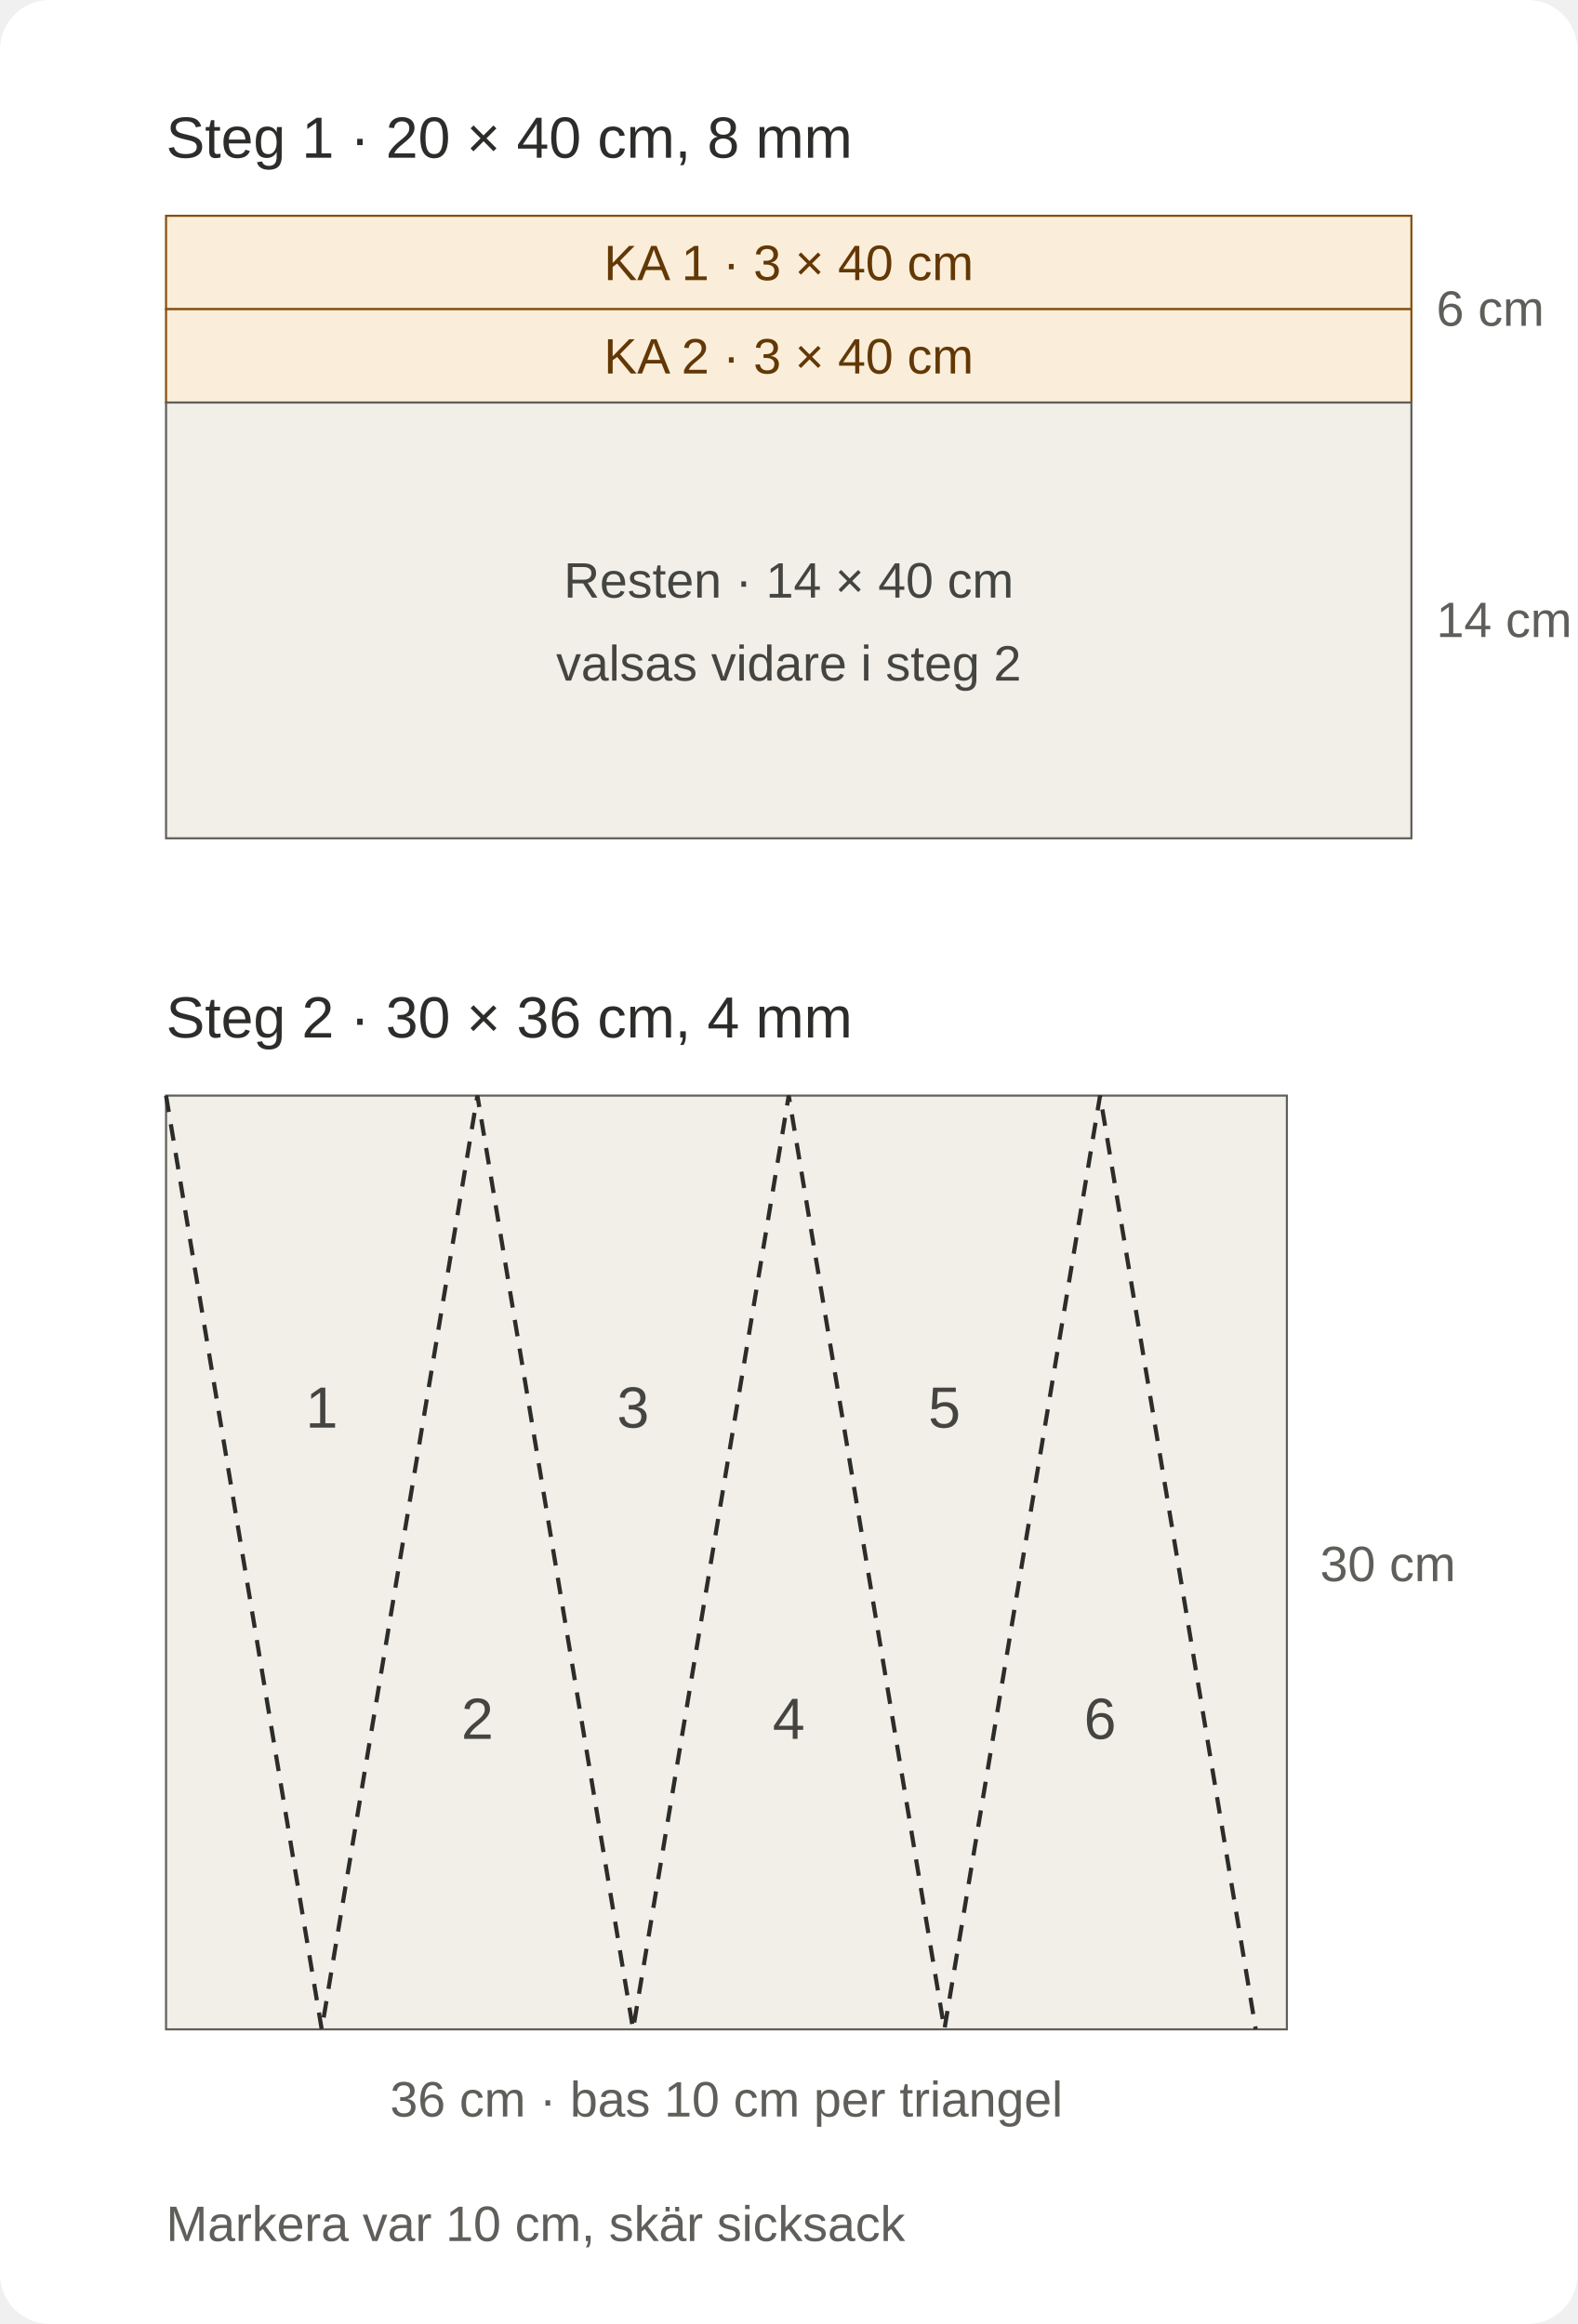
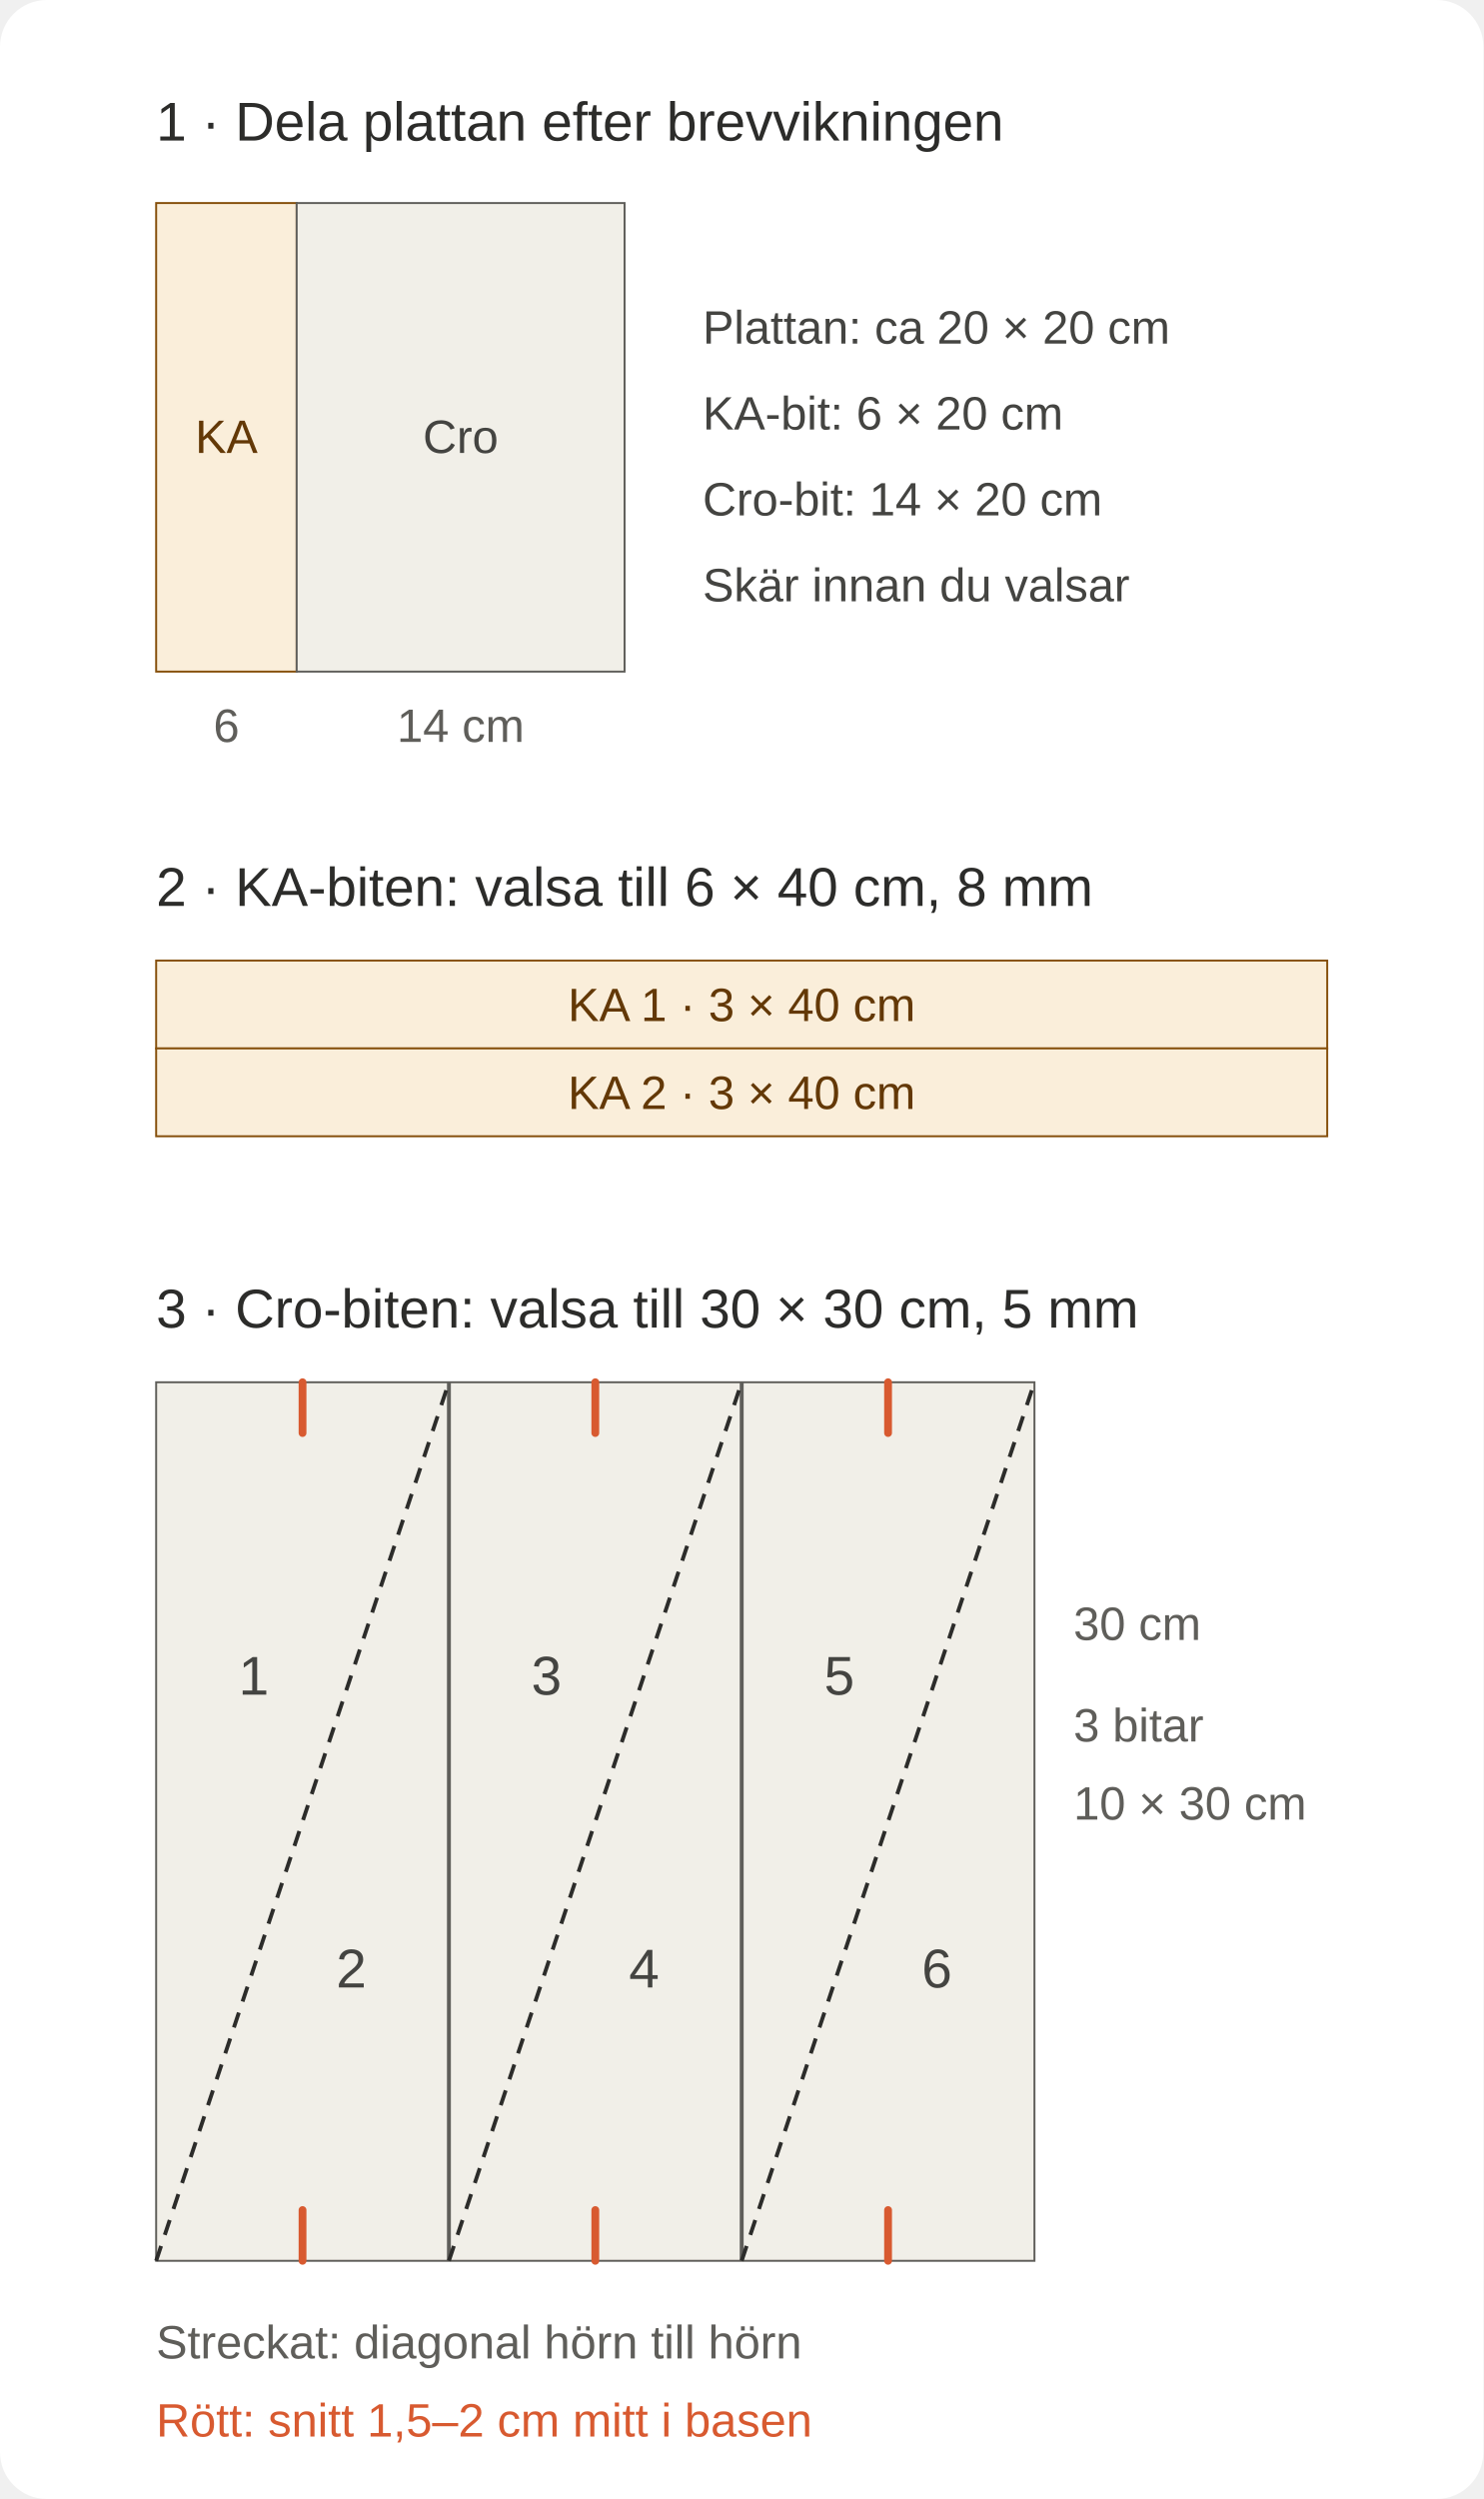
- <svg xmlns="http://www.w3.org/2000/svg" viewBox="0 0 380 560" font-family="-apple-system, 'Google Sans', 'Helvetica Neue', Arial, sans-serif">
-   <rect x="0" y="0" width="380" height="560" rx="12" fill="#FFFFFF" />
-   <text x="40" y="38" font-size="14" font-weight="500" fill="#2C2C2A">Steg 1 · 20 × 40 cm, 8 mm</text>
-   <rect x="40" y="52" width="300" height="22.5" fill="#FAEEDA" stroke="#854F0B" stroke-width="0.5" />
-   <rect x="40" y="74.5" width="300" height="22.5" fill="#FAEEDA" stroke="#854F0B" stroke-width="0.5" />
-   <text x="190" y="67.5" font-size="12" fill="#633806" text-anchor="middle">KA 1 · 3 × 40 cm</text>
-   <text x="190" y="90" font-size="12" fill="#633806" text-anchor="middle">KA 2 · 3 × 40 cm</text>
-   <rect x="40" y="97" width="300" height="105" fill="#F1EFE8" stroke="#5F5E5A" stroke-width="0.5" />
-   <text x="190" y="144" font-size="12" fill="#444441" text-anchor="middle">Resten · 14 × 40 cm</text>
-   <text x="190" y="164" font-size="12" fill="#444441" text-anchor="middle">valsas vidare i steg 2</text>
-   <text x="346" y="78.5" font-size="12" fill="#5F5E5A">6 cm</text>
-   <text x="346" y="153.5" font-size="12" fill="#5F5E5A">14 cm</text>
-   <text x="40" y="250" font-size="14" font-weight="500" fill="#2C2C2A">Steg 2 · 30 × 36 cm, 4 mm</text>
-   <rect x="40" y="264" width="270" height="225" fill="#F1EFE8" stroke="#5F5E5A" stroke-width="0.5" />
-   <polyline points="40,264 77.5,489 115,264 152.5,489 190,264 227.5,489 265,264 302.5,489" fill="none" stroke="#2C2C2A" stroke-width="1" stroke-dasharray="4 3" />
+ <svg xmlns="http://www.w3.org/2000/svg" viewBox="0 0 380 640" font-family="-apple-system, 'Google Sans', 'Helvetica Neue', Arial, sans-serif">
+   <rect x="0" y="0" width="380" height="640" rx="12" fill="#FFFFFF" />
+   <text x="40" y="36" font-size="14" font-weight="500" fill="#2C2C2A">1 · Dela plattan efter brevvikningen</text>
+   <rect x="40" y="52" width="36" height="120" fill="#FAEEDA" stroke="#854F0B" stroke-width="0.5" />
+   <rect x="76" y="52" width="84" height="120" fill="#F1EFE8" stroke="#5F5E5A" stroke-width="0.5" />
+   <text x="58" y="116" font-size="12" fill="#633806" text-anchor="middle">KA</text>
+   <text x="118" y="116" font-size="12" fill="#444441" text-anchor="middle">Cro</text>
+   <text x="58" y="190" font-size="12" fill="#5F5E5A" text-anchor="middle">6</text>
+   <text x="118" y="190" font-size="12" fill="#5F5E5A" text-anchor="middle">14 cm</text>
+   <text x="180" y="88" font-size="12" fill="#444441">Plattan: ca 20 × 20 cm</text>
+   <text x="180" y="110" font-size="12" fill="#444441">KA-bit: 6 × 20 cm</text>
+   <text x="180" y="132" font-size="12" fill="#444441">Cro-bit: 14 × 20 cm</text>
+   <text x="180" y="154" font-size="12" fill="#444441">Skär innan du valsar</text>
+   <text x="40" y="232" font-size="14" font-weight="500" fill="#2C2C2A">2 · KA-biten: valsa till 6 × 40 cm, 8 mm</text>
+   <rect x="40" y="246" width="300" height="22.5" fill="#FAEEDA" stroke="#854F0B" stroke-width="0.5" />
+   <rect x="40" y="268.5" width="300" height="22.5" fill="#FAEEDA" stroke="#854F0B" stroke-width="0.5" />
+   <text x="190" y="261.5" font-size="12" fill="#633806" text-anchor="middle">KA 1 · 3 × 40 cm</text>
+   <text x="190" y="284" font-size="12" fill="#633806" text-anchor="middle">KA 2 · 3 × 40 cm</text>
+   <text x="40" y="340" font-size="14" font-weight="500" fill="#2C2C2A">3 · Cro-biten: valsa till 30 × 30 cm, 5 mm</text>
+   <rect x="40" y="354" width="225" height="225" fill="#F1EFE8" stroke="#5F5E5A" stroke-width="0.5" />
+   <g stroke="#5F5E5A" stroke-width="1">
+     <line x1="115" y1="354" x2="115" y2="579" />
+     <line x1="190" y1="354" x2="190" y2="579" />
+   </g>
+   <g stroke="#2C2C2A" stroke-width="1" stroke-dasharray="4 3">
+     <line x1="40" y1="579" x2="115" y2="354" />
+     <line x1="115" y1="579" x2="190" y2="354" />
+     <line x1="190" y1="579" x2="265" y2="354" />
+   </g>
+   <g stroke="#D85A30" stroke-width="2" stroke-linecap="round">
+     <line x1="77.5" y1="354" x2="77.5" y2="367" />
+     <line x1="152.5" y1="354" x2="152.5" y2="367" />
+     <line x1="227.5" y1="354" x2="227.5" y2="367" />
+     <line x1="77.5" y1="579" x2="77.5" y2="566" />
+     <line x1="152.5" y1="579" x2="152.5" y2="566" />
+     <line x1="227.5" y1="579" x2="227.5" y2="566" />
+   </g>
  <g font-size="14" font-weight="500" fill="#444441" text-anchor="middle">
-     <text x="77.5" y="344">1</text>
-     <text x="115" y="419">2</text>
-     <text x="152.5" y="344">3</text>
-     <text x="190" y="419">4</text>
-     <text x="227.5" y="344">5</text>
-     <text x="265" y="419">6</text>
+     <text x="65" y="434">1</text>
+     <text x="90" y="509">2</text>
+     <text x="140" y="434">3</text>
+     <text x="165" y="509">4</text>
+     <text x="215" y="434">5</text>
+     <text x="240" y="509">6</text>
  </g>
-   <text x="318" y="381" font-size="12" fill="#5F5E5A">30 cm</text>
-   <text x="175" y="510" font-size="12" fill="#5F5E5A" text-anchor="middle">36 cm · bas 10 cm per triangel</text>
-   <text x="40" y="540" font-size="12" fill="#5F5E5A">Markera var 10 cm, skär sicksack</text>
+   <text x="275" y="420" font-size="12" fill="#5F5E5A">30 cm</text>
+   <text x="275" y="446" font-size="12" fill="#5F5E5A">3 bitar</text>
+   <text x="275" y="466" font-size="12" fill="#5F5E5A">10 × 30 cm</text>
+   <text x="40" y="604" font-size="12" fill="#5F5E5A">Streckat: diagonal hörn till hörn</text>
+   <text x="40" y="624" font-size="12" fill="#D85A30">Rött: snitt 1,5–2 cm mitt i basen</text>
</svg>
